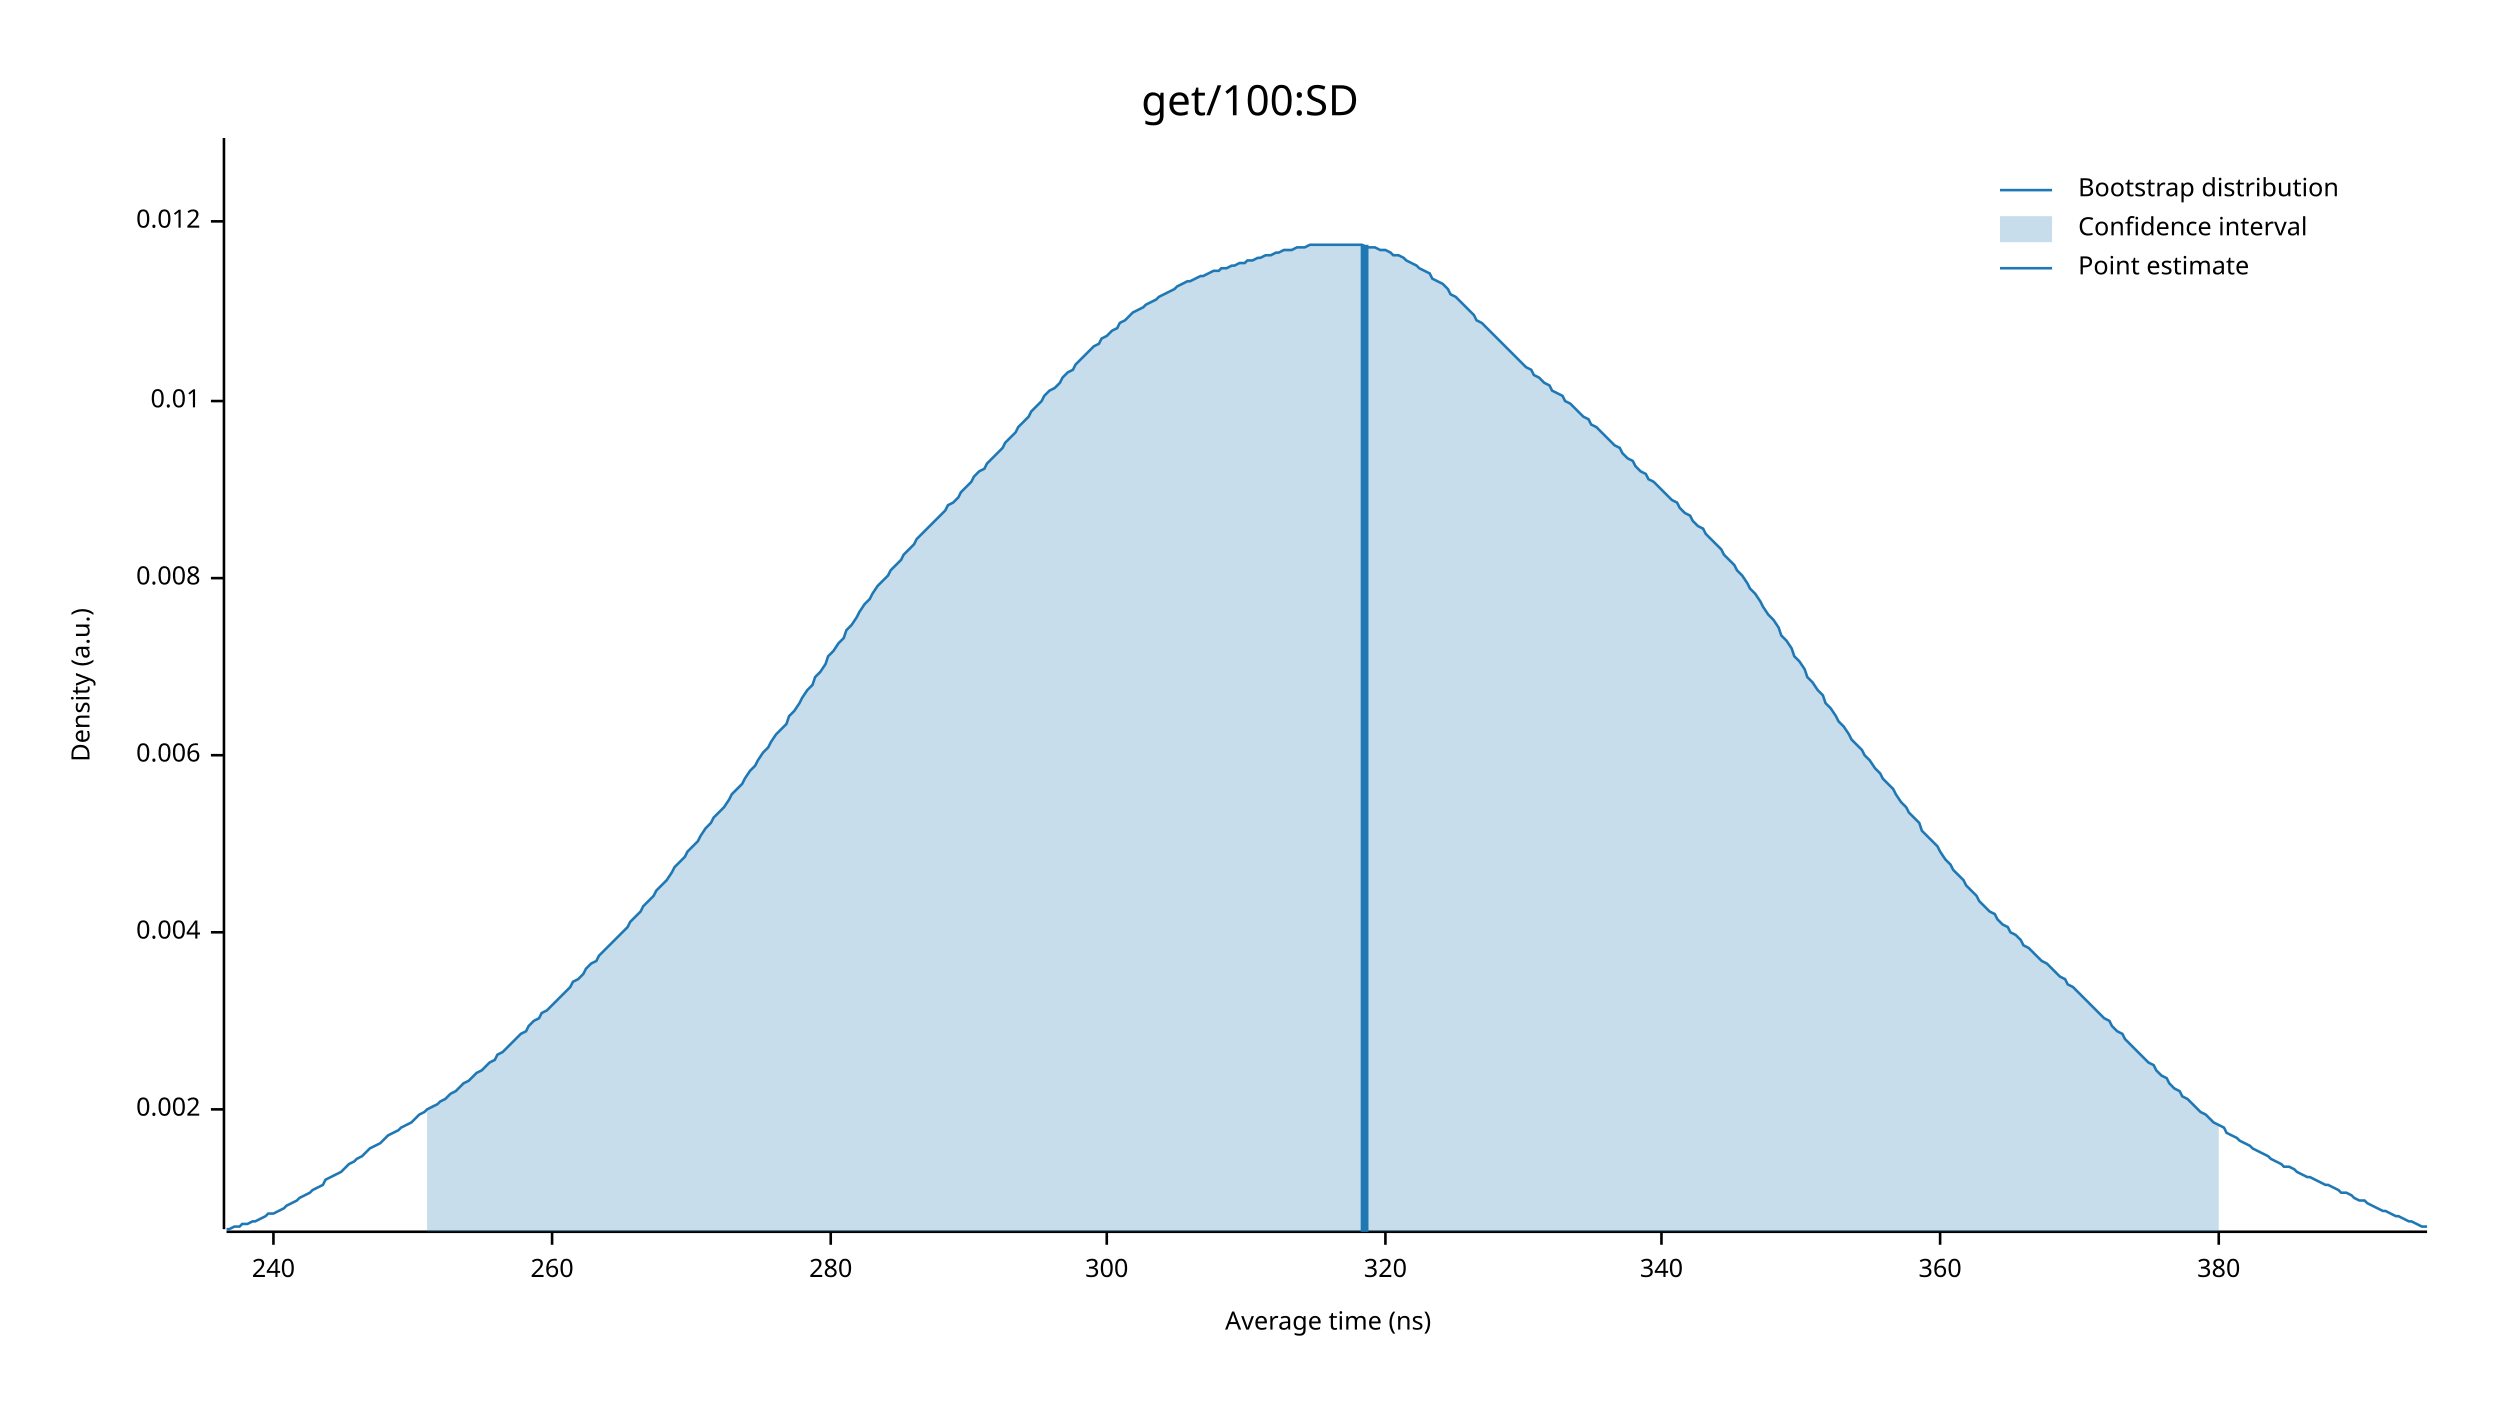
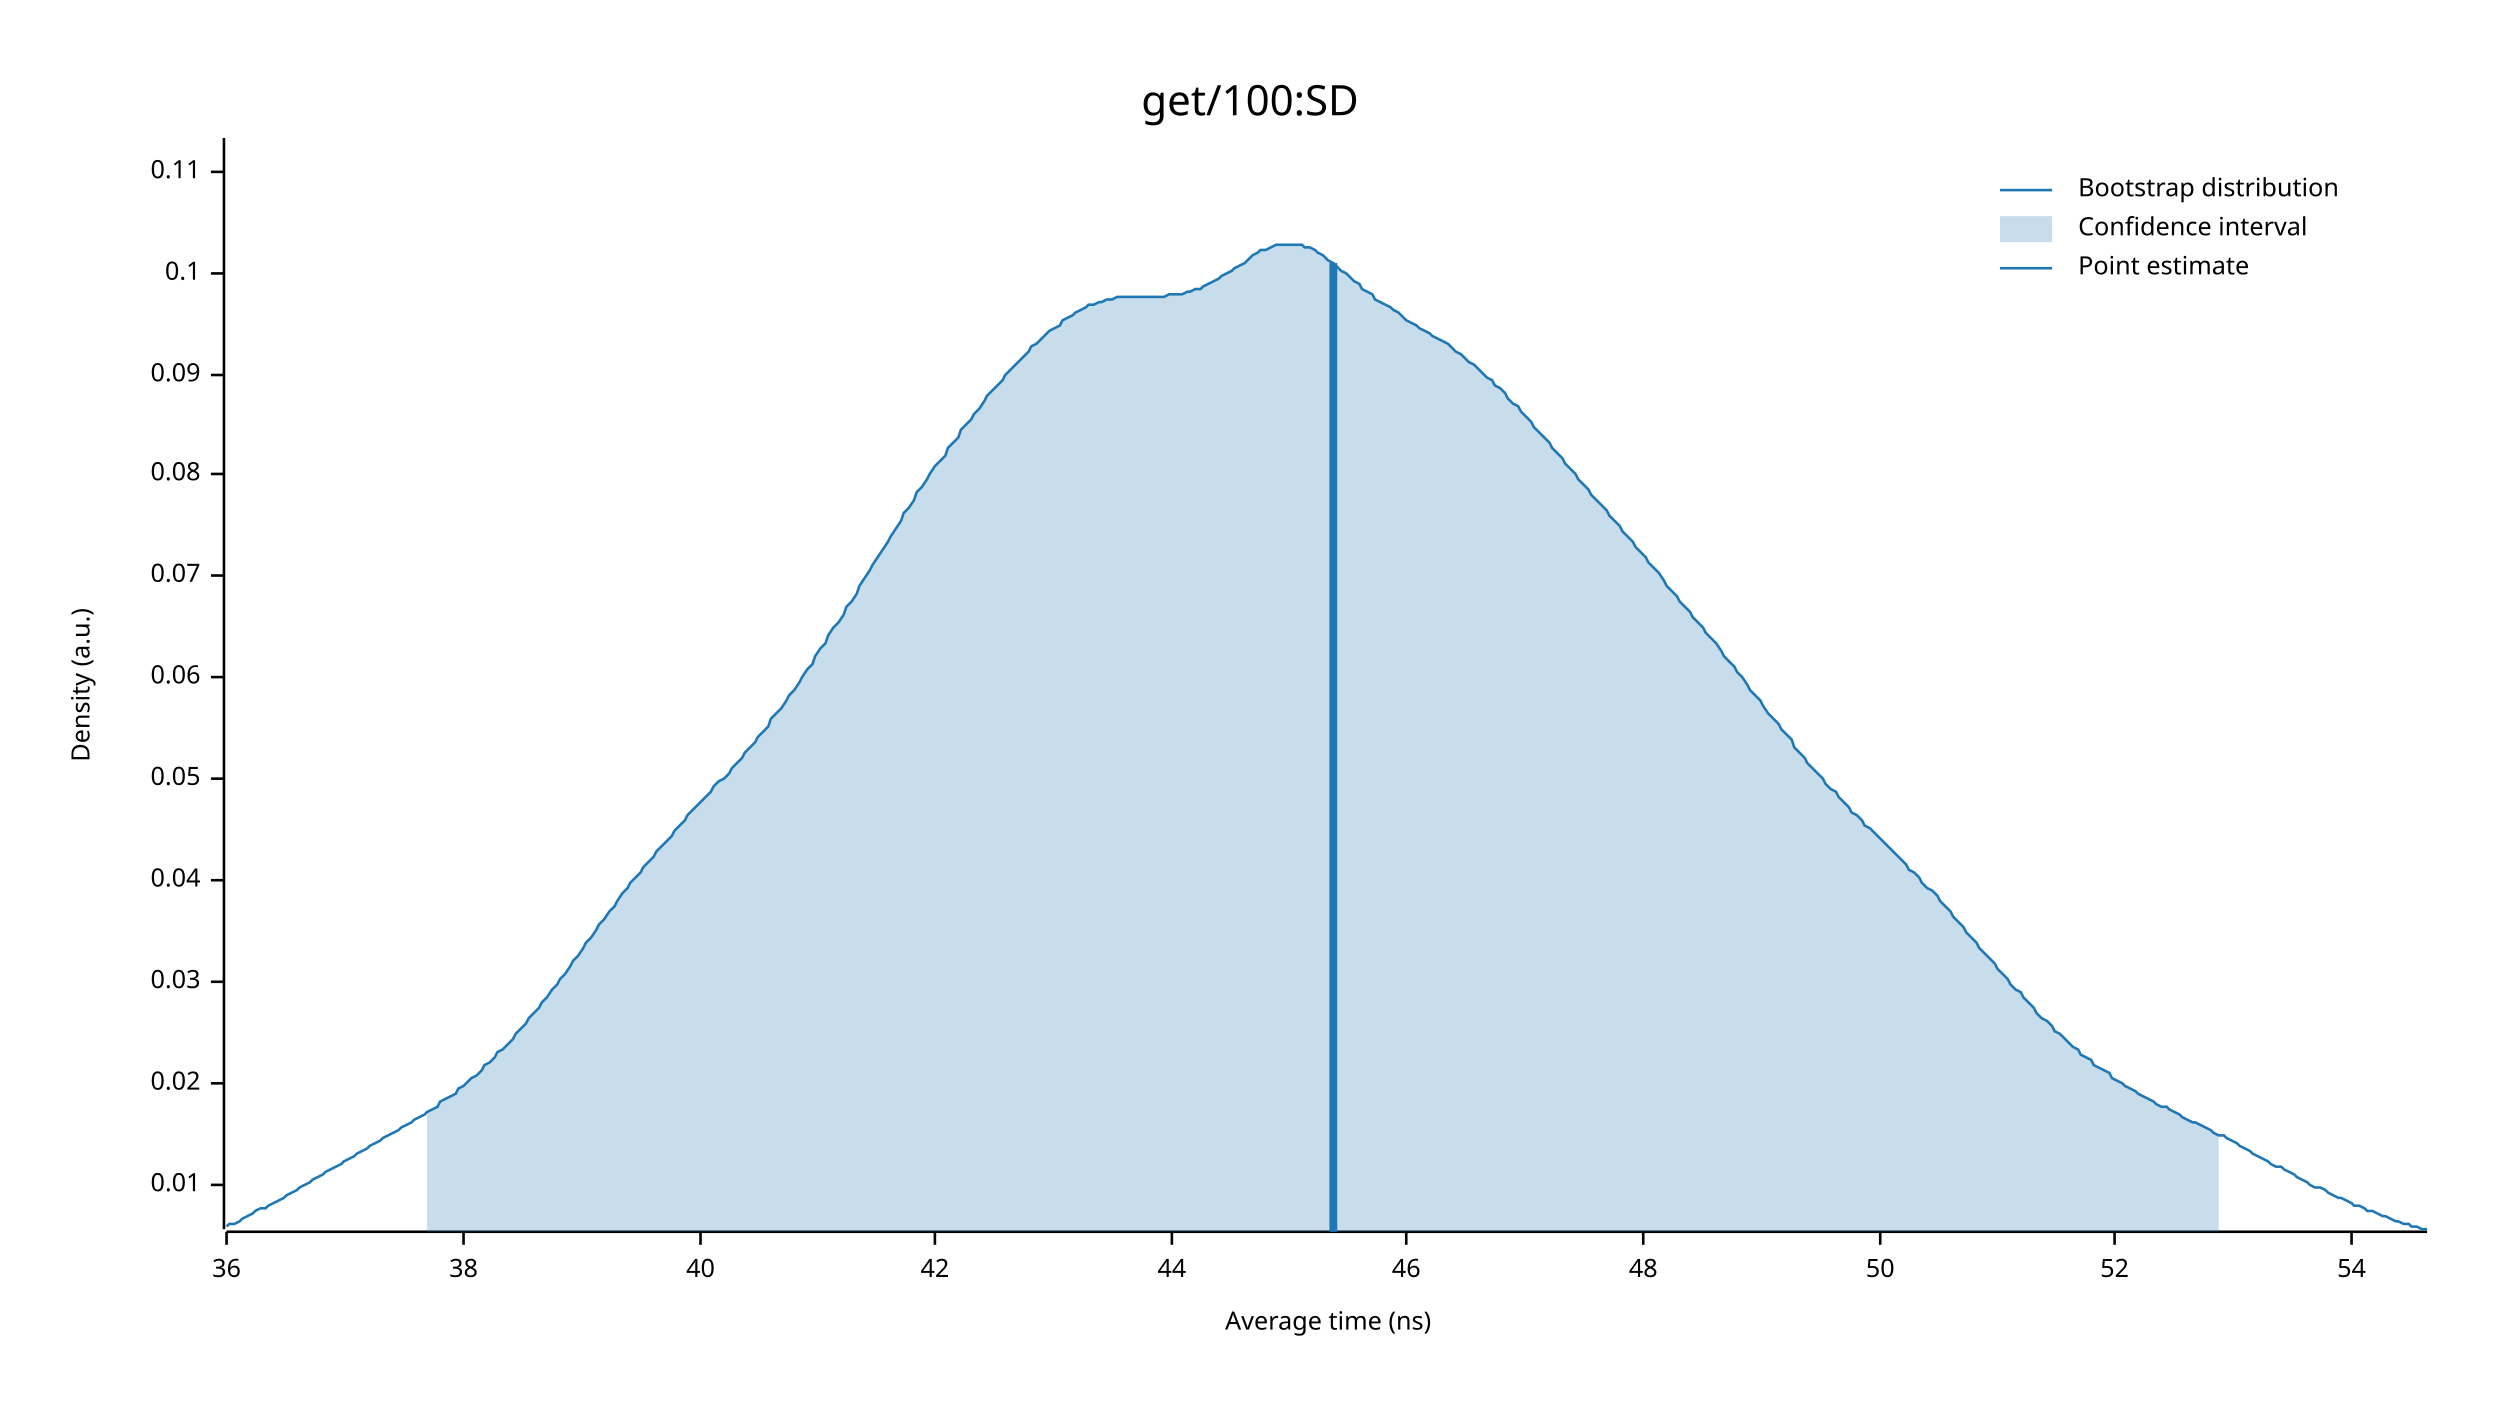
<svg xmlns="http://www.w3.org/2000/svg" width="960" height="540" viewBox="0 0 960 540">
  <text x="480" y="32" dy="0.76em" text-anchor="middle" font-family="sans-serif" font-size="16.129" opacity="1" fill="#000000">
get/100:SD
</text>
  <text x="27" y="263" dy="0.76em" text-anchor="middle" font-family="sans-serif" font-size="9.677" opacity="1" fill="#000000" transform="rotate(270, 27, 263)">
Density (a.u.)
</text>
  <text x="510" y="513" dy="-0.5ex" text-anchor="middle" font-family="sans-serif" font-size="9.677" opacity="1" fill="#000000">
Average time (ns)
</text>
  <polyline fill="none" opacity="1" stroke="#000000" stroke-width="1" points="86,53 86,472 " />
-   <text x="77" y="426" dy="0.5ex" text-anchor="end" font-family="sans-serif" font-size="9.677" opacity="1" fill="#000000">
- 0.002
- </text>
-   <polyline fill="none" opacity="1" stroke="#000000" stroke-width="1" points="81,426 86,426 " />
-   <text x="77" y="358" dy="0.5ex" text-anchor="end" font-family="sans-serif" font-size="9.677" opacity="1" fill="#000000">
- 0.004
- </text>
-   <polyline fill="none" opacity="1" stroke="#000000" stroke-width="1" points="81,358 86,358 " />
-   <text x="77" y="290" dy="0.5ex" text-anchor="end" font-family="sans-serif" font-size="9.677" opacity="1" fill="#000000">
- 0.006
- </text>
-   <polyline fill="none" opacity="1" stroke="#000000" stroke-width="1" points="81,290 86,290 " />
-   <text x="77" y="222" dy="0.5ex" text-anchor="end" font-family="sans-serif" font-size="9.677" opacity="1" fill="#000000">
- 0.008
- </text>
-   <polyline fill="none" opacity="1" stroke="#000000" stroke-width="1" points="81,222 86,222 " />
-   <text x="77" y="154" dy="0.5ex" text-anchor="end" font-family="sans-serif" font-size="9.677" opacity="1" fill="#000000">
+   <text x="77" y="455" dy="0.5ex" text-anchor="end" font-family="sans-serif" font-size="9.677" opacity="1" fill="#000000">
0.01
</text>
-   <polyline fill="none" opacity="1" stroke="#000000" stroke-width="1" points="81,154 86,154 " />
-   <text x="77" y="85" dy="0.5ex" text-anchor="end" font-family="sans-serif" font-size="9.677" opacity="1" fill="#000000">
- 0.012
+   <polyline fill="none" opacity="1" stroke="#000000" stroke-width="1" points="81,455 86,455 " />
+   <text x="77" y="416" dy="0.5ex" text-anchor="end" font-family="sans-serif" font-size="9.677" opacity="1" fill="#000000">
+ 0.02
</text>
-   <polyline fill="none" opacity="1" stroke="#000000" stroke-width="1" points="81,85 86,85 " />
+   <polyline fill="none" opacity="1" stroke="#000000" stroke-width="1" points="81,416 86,416 " />
+   <text x="77" y="377" dy="0.5ex" text-anchor="end" font-family="sans-serif" font-size="9.677" opacity="1" fill="#000000">
+ 0.03
+ </text>
+   <polyline fill="none" opacity="1" stroke="#000000" stroke-width="1" points="81,377 86,377 " />
+   <text x="77" y="338" dy="0.5ex" text-anchor="end" font-family="sans-serif" font-size="9.677" opacity="1" fill="#000000">
+ 0.04
+ </text>
+   <polyline fill="none" opacity="1" stroke="#000000" stroke-width="1" points="81,338 86,338 " />
+   <text x="77" y="299" dy="0.5ex" text-anchor="end" font-family="sans-serif" font-size="9.677" opacity="1" fill="#000000">
+ 0.05
+ </text>
+   <polyline fill="none" opacity="1" stroke="#000000" stroke-width="1" points="81,299 86,299 " />
+   <text x="77" y="260" dy="0.5ex" text-anchor="end" font-family="sans-serif" font-size="9.677" opacity="1" fill="#000000">
+ 0.06
+ </text>
+   <polyline fill="none" opacity="1" stroke="#000000" stroke-width="1" points="81,260 86,260 " />
+   <text x="77" y="221" dy="0.5ex" text-anchor="end" font-family="sans-serif" font-size="9.677" opacity="1" fill="#000000">
+ 0.07
+ </text>
+   <polyline fill="none" opacity="1" stroke="#000000" stroke-width="1" points="81,221 86,221 " />
+   <text x="77" y="182" dy="0.5ex" text-anchor="end" font-family="sans-serif" font-size="9.677" opacity="1" fill="#000000">
+ 0.08
+ </text>
+   <polyline fill="none" opacity="1" stroke="#000000" stroke-width="1" points="81,182 86,182 " />
+   <text x="77" y="144" dy="0.5ex" text-anchor="end" font-family="sans-serif" font-size="9.677" opacity="1" fill="#000000">
+ 0.09
+ </text>
+   <polyline fill="none" opacity="1" stroke="#000000" stroke-width="1" points="81,144 86,144 " />
+   <text x="77" y="105" dy="0.5ex" text-anchor="end" font-family="sans-serif" font-size="9.677" opacity="1" fill="#000000">
+ 0.1
+ </text>
+   <polyline fill="none" opacity="1" stroke="#000000" stroke-width="1" points="81,105 86,105 " />
+   <text x="77" y="66" dy="0.5ex" text-anchor="end" font-family="sans-serif" font-size="9.677" opacity="1" fill="#000000">
+ 0.11
+ </text>
+   <polyline fill="none" opacity="1" stroke="#000000" stroke-width="1" points="81,66 86,66 " />
  <polyline fill="none" opacity="1" stroke="#000000" stroke-width="1" points="87,473 932,473 " />
-   <text x="105" y="483" dy="0.76em" text-anchor="middle" font-family="sans-serif" font-size="9.677" opacity="1" fill="#000000">
- 240
+   <text x="87" y="483" dy="0.76em" text-anchor="middle" font-family="sans-serif" font-size="9.677" opacity="1" fill="#000000">
+ 36
</text>
-   <polyline fill="none" opacity="1" stroke="#000000" stroke-width="1" points="105,473 105,478 " />
-   <text x="212" y="483" dy="0.76em" text-anchor="middle" font-family="sans-serif" font-size="9.677" opacity="1" fill="#000000">
- 260
+   <polyline fill="none" opacity="1" stroke="#000000" stroke-width="1" points="87,473 87,478 " />
+   <text x="178" y="483" dy="0.76em" text-anchor="middle" font-family="sans-serif" font-size="9.677" opacity="1" fill="#000000">
+ 38
</text>
-   <polyline fill="none" opacity="1" stroke="#000000" stroke-width="1" points="212,473 212,478 " />
-   <text x="319" y="483" dy="0.76em" text-anchor="middle" font-family="sans-serif" font-size="9.677" opacity="1" fill="#000000">
- 280
+   <polyline fill="none" opacity="1" stroke="#000000" stroke-width="1" points="178,473 178,478 " />
+   <text x="269" y="483" dy="0.76em" text-anchor="middle" font-family="sans-serif" font-size="9.677" opacity="1" fill="#000000">
+ 40
</text>
-   <polyline fill="none" opacity="1" stroke="#000000" stroke-width="1" points="319,473 319,478 " />
-   <text x="425" y="483" dy="0.76em" text-anchor="middle" font-family="sans-serif" font-size="9.677" opacity="1" fill="#000000">
- 300
+   <polyline fill="none" opacity="1" stroke="#000000" stroke-width="1" points="269,473 269,478 " />
+   <text x="359" y="483" dy="0.76em" text-anchor="middle" font-family="sans-serif" font-size="9.677" opacity="1" fill="#000000">
+ 42
</text>
-   <polyline fill="none" opacity="1" stroke="#000000" stroke-width="1" points="425,473 425,478 " />
-   <text x="532" y="483" dy="0.76em" text-anchor="middle" font-family="sans-serif" font-size="9.677" opacity="1" fill="#000000">
- 320
+   <polyline fill="none" opacity="1" stroke="#000000" stroke-width="1" points="359,473 359,478 " />
+   <text x="450" y="483" dy="0.76em" text-anchor="middle" font-family="sans-serif" font-size="9.677" opacity="1" fill="#000000">
+ 44
</text>
-   <polyline fill="none" opacity="1" stroke="#000000" stroke-width="1" points="532,473 532,478 " />
-   <text x="638" y="483" dy="0.76em" text-anchor="middle" font-family="sans-serif" font-size="9.677" opacity="1" fill="#000000">
- 340
+   <polyline fill="none" opacity="1" stroke="#000000" stroke-width="1" points="450,473 450,478 " />
+   <text x="540" y="483" dy="0.76em" text-anchor="middle" font-family="sans-serif" font-size="9.677" opacity="1" fill="#000000">
+ 46
</text>
-   <polyline fill="none" opacity="1" stroke="#000000" stroke-width="1" points="638,473 638,478 " />
-   <text x="745" y="483" dy="0.76em" text-anchor="middle" font-family="sans-serif" font-size="9.677" opacity="1" fill="#000000">
- 360
+   <polyline fill="none" opacity="1" stroke="#000000" stroke-width="1" points="540,473 540,478 " />
+   <text x="631" y="483" dy="0.76em" text-anchor="middle" font-family="sans-serif" font-size="9.677" opacity="1" fill="#000000">
+ 48
</text>
-   <polyline fill="none" opacity="1" stroke="#000000" stroke-width="1" points="745,473 745,478 " />
-   <text x="852" y="483" dy="0.76em" text-anchor="middle" font-family="sans-serif" font-size="9.677" opacity="1" fill="#000000">
- 380
+   <polyline fill="none" opacity="1" stroke="#000000" stroke-width="1" points="631,473 631,478 " />
+   <text x="722" y="483" dy="0.76em" text-anchor="middle" font-family="sans-serif" font-size="9.677" opacity="1" fill="#000000">
+ 50
</text>
-   <polyline fill="none" opacity="1" stroke="#000000" stroke-width="1" points="852,473 852,478 " />
-   <polyline fill="none" opacity="1" stroke="#1F78B4" stroke-width="1" points="87,472 88,472 90,471 92,471 93,470 95,470 97,469 98,469 100,468 102,467 103,466 105,466 107,465 109,464 110,463 112,462 114,461 115,460 117,459 119,458 120,457 122,456 124,455 125,453 127,452 129,451 131,450 132,449 134,447 136,446 137,445 139,444 141,442 142,441 144,440 146,439 147,438 149,436 151,435 153,434 154,433 156,432 158,431 159,430 161,428 163,427 164,426 166,425 168,424 169,423 171,422 173,420 175,419 176,418 178,416 180,415 181,414 183,412 185,411 186,410 188,408 190,407 191,405 193,404 195,402 197,400 198,399 200,397 202,396 203,394 205,392 207,391 208,389 210,388 212,386 214,384 215,383 217,381 219,379 220,377 222,376 224,374 225,372 227,370 229,369 230,367 232,365 234,363 236,361 237,360 239,358 241,356 242,354 244,352 246,350 247,348 249,346 251,344 252,342 254,340 256,338 258,335 259,333 261,331 263,329 264,327 266,325 268,323 269,321 271,318 273,316 274,314 276,312 278,310 280,307 281,305 283,303 285,301 286,299 288,296 290,294 291,292 293,289 295,287 296,285 298,282 300,280 302,278 303,275 305,273 307,270 308,268 310,265 312,263 313,260 315,258 317,255 318,252 320,250 322,247 324,245 325,242 327,240 329,237 330,235 332,232 334,230 335,228 337,225 339,223 341,221 342,219 344,217 346,215 347,213 349,211 351,209 352,207 354,205 356,203 357,202 359,200 361,198 363,196 364,194 366,193 368,191 369,189 371,187 373,185 374,183 376,181 378,180 379,178 381,176 383,174 385,172 386,170 388,168 390,166 391,164 393,162 395,160 396,158 398,156 400,154 401,152 403,150 405,149 407,147 408,145 410,143 412,142 413,140 415,138 417,136 418,135 420,133 422,132 423,130 425,129 427,127 429,126 430,124 432,123 434,121 435,120 437,119 439,118 440,117 442,116 444,115 445,114 447,113 449,112 451,111 452,110 454,109 456,108 457,108 459,107 461,106 462,106 464,105 466,104 468,104 469,103 471,103 473,102 474,102 476,101 478,101 479,100 481,100 483,99 484,99 486,98 488,98 490,97 491,97 493,96 495,96 496,96 498,95 500,95 501,95 503,94 505,94 506,94 508,94 510,94 512,94 513,94 515,94 517,94 518,94 520,94 522,94 523,94 525,95 527,95 528,95 530,96 532,96 534,97 535,98 537,98 539,99 540,100 542,101 544,102 545,103 547,104 549,105 550,107 552,108 554,109 556,111 557,113 559,114 561,116 562,117 564,119 566,121 567,123 569,124 571,126 573,128 574,129 576,131 578,133 579,134 581,136 583,138 584,139 586,141 588,142 589,144 591,145 593,147 595,148 596,150 598,151 600,152 601,154 603,155 605,157 606,158 608,160 610,161 611,163 613,164 615,166 617,168 618,169 620,171 622,172 623,174 625,176 627,177 628,179 630,181 632,182 633,184 635,185 637,187 639,189 640,190 642,192 644,193 645,195 647,197 649,198 650,200 652,202 654,203 655,205 657,207 659,209 661,211 662,213 664,215 666,217 667,219 669,221 671,224 672,226 674,228 676,231 677,233 679,236 681,238 683,241 684,244 686,246 688,249 689,252 691,254 693,257 694,260 696,262 698,265 700,267 701,270 703,272 705,275 706,277 708,279 710,282 711,284 713,286 715,288 716,290 718,292 720,295 722,297 723,299 725,301 727,303 728,305 730,308 732,310 733,312 735,314 737,316 738,319 740,321 742,323 744,325 745,327 747,330 749,332 750,334 752,336 754,338 755,340 757,342 759,344 760,346 762,348 764,350 766,351 767,353 769,355 771,356 772,358 774,359 776,361 777,363 779,364 781,366 782,367 784,369 786,370 788,372 789,373 791,375 793,376 794,378 796,379 798,381 799,382 801,384 803,386 804,387 806,389 808,391 810,392 811,394 813,396 815,397 816,399 818,401 820,403 821,404 823,406 825,408 827,409 828,411 830,413 832,414 833,416 835,418 837,419 838,421 840,422 842,424 843,425 845,427 847,428 849,430 850,431 852,432 854,433 855,435 857,436 859,437 860,438 862,439 864,440 865,441 867,442 869,443 871,444 872,445 874,446 876,447 877,448 879,448 881,449 882,450 884,451 886,452 887,452 889,453 891,454 893,455 894,455 896,456 898,457 899,458 901,458 903,459 904,460 906,461 908,461 909,462 911,463 913,464 915,465 916,465 918,466 920,467 921,467 923,468 925,469 926,469 928,470 930,471 932,471 " />
-   <polygon opacity="0.25" fill="#1F78B4" points="164,426 166,425 168,424 169,423 171,422 173,420 175,419 176,418 178,416 180,415 181,414 183,412 185,411 186,410 188,408 190,407 191,405 193,404 195,402 197,400 198,399 200,397 202,396 203,394 205,392 207,391 208,389 210,388 212,386 214,384 215,383 217,381 219,379 220,377 222,376 224,374 225,372 227,370 229,369 230,367 232,365 234,363 236,361 237,360 239,358 241,356 242,354 244,352 246,350 247,348 249,346 251,344 252,342 254,340 256,338 258,335 259,333 261,331 263,329 264,327 266,325 268,323 269,321 271,318 273,316 274,314 276,312 278,310 280,307 281,305 283,303 285,301 286,299 288,296 290,294 291,292 293,289 295,287 296,285 298,282 300,280 302,278 303,275 305,273 307,270 308,268 310,265 312,263 313,260 315,258 317,255 318,252 320,250 322,247 324,245 325,242 327,240 329,237 330,235 332,232 334,230 335,228 337,225 339,223 341,221 342,219 344,217 346,215 347,213 349,211 351,209 352,207 354,205 356,203 357,202 359,200 361,198 363,196 364,194 366,193 368,191 369,189 371,187 373,185 374,183 376,181 378,180 379,178 381,176 383,174 385,172 386,170 388,168 390,166 391,164 393,162 395,160 396,158 398,156 400,154 401,152 403,150 405,149 407,147 408,145 410,143 412,142 413,140 415,138 417,136 418,135 420,133 422,132 423,130 425,129 427,127 429,126 430,124 432,123 434,121 435,120 437,119 439,118 440,117 442,116 444,115 445,114 447,113 449,112 451,111 452,110 454,109 456,108 457,108 459,107 461,106 462,106 464,105 466,104 468,104 469,103 471,103 473,102 474,102 476,101 478,101 479,100 481,100 483,99 484,99 486,98 488,98 490,97 491,97 493,96 495,96 496,96 498,95 500,95 501,95 503,94 505,94 506,94 508,94 510,94 512,94 513,94 515,94 517,94 518,94 520,94 522,94 523,94 525,95 527,95 528,95 530,96 532,96 534,97 535,98 537,98 539,99 540,100 542,101 544,102 545,103 547,104 549,105 550,107 552,108 554,109 556,111 557,113 559,114 561,116 562,117 564,119 566,121 567,123 569,124 571,126 573,128 574,129 576,131 578,133 579,134 581,136 583,138 584,139 586,141 588,142 589,144 591,145 593,147 595,148 596,150 598,151 600,152 601,154 603,155 605,157 606,158 608,160 610,161 611,163 613,164 615,166 617,168 618,169 620,171 622,172 623,174 625,176 627,177 628,179 630,181 632,182 633,184 635,185 637,187 639,189 640,190 642,192 644,193 645,195 647,197 649,198 650,200 652,202 654,203 655,205 657,207 659,209 661,211 662,213 664,215 666,217 667,219 669,221 671,224 672,226 674,228 676,231 677,233 679,236 681,238 683,241 684,244 686,246 688,249 689,252 691,254 693,257 694,260 696,262 698,265 700,267 701,270 703,272 705,275 706,277 708,279 710,282 711,284 713,286 715,288 716,290 718,292 720,295 722,297 723,299 725,301 727,303 728,305 730,308 732,310 733,312 735,314 737,316 738,319 740,321 742,323 744,325 745,327 747,330 749,332 750,334 752,336 754,338 755,340 757,342 759,344 760,346 762,348 764,350 766,351 767,353 769,355 771,356 772,358 774,359 776,361 777,363 779,364 781,366 782,367 784,369 786,370 788,372 789,373 791,375 793,376 794,378 796,379 798,381 799,382 801,384 803,386 804,387 806,389 808,391 810,392 811,394 813,396 815,397 816,399 818,401 820,403 821,404 823,406 825,408 827,409 828,411 830,413 832,414 833,416 835,418 837,419 838,421 840,422 842,424 843,425 845,427 847,428 849,430 850,431 852,432 852,473 164,473 " />
-   <polyline fill="none" opacity="1" stroke="#1F78B4" stroke-width="3" points="524,473 524,94 " />
+   <polyline fill="none" opacity="1" stroke="#000000" stroke-width="1" points="722,473 722,478 " />
+   <text x="812" y="483" dy="0.76em" text-anchor="middle" font-family="sans-serif" font-size="9.677" opacity="1" fill="#000000">
+ 52
+ </text>
+   <polyline fill="none" opacity="1" stroke="#000000" stroke-width="1" points="812,473 812,478 " />
+   <text x="903" y="483" dy="0.76em" text-anchor="middle" font-family="sans-serif" font-size="9.677" opacity="1" fill="#000000">
+ 54
+ </text>
+   <polyline fill="none" opacity="1" stroke="#000000" stroke-width="1" points="903,473 903,478 " />
+   <polyline fill="none" opacity="1" stroke="#1F78B4" stroke-width="1" points="87,471 88,470 90,470 92,469 93,468 95,467 97,466 98,465 100,464 102,464 103,463 105,462 107,461 109,460 110,459 112,458 114,457 115,456 117,455 119,454 120,453 122,452 124,451 125,450 127,449 129,448 131,447 132,446 134,445 136,444 137,443 139,442 141,441 142,440 144,439 146,438 147,437 149,436 151,435 153,434 154,433 156,432 158,431 159,430 161,429 163,428 164,427 166,426 168,425 169,423 171,422 173,421 175,420 176,418 178,417 180,415 181,414 183,413 185,411 186,409 188,408 190,406 191,404 193,403 195,401 197,399 198,397 200,395 202,393 203,391 205,389 207,387 208,385 210,383 212,380 214,378 215,376 217,374 219,371 220,369 222,367 224,364 225,362 227,360 229,357 230,355 232,353 234,350 236,348 237,346 239,343 241,341 242,339 244,337 246,335 247,333 249,331 251,329 252,327 254,325 256,323 258,321 259,319 261,317 263,315 264,313 266,311 268,309 269,308 271,306 273,304 274,302 276,300 278,299 280,297 281,295 283,293 285,291 286,289 288,287 290,285 291,283 293,281 295,279 296,276 298,274 300,272 302,269 303,267 305,265 307,262 308,260 310,257 312,255 313,252 315,249 317,247 318,244 320,241 322,239 324,236 325,233 327,231 329,228 330,225 332,222 334,219 335,217 337,214 339,211 341,208 342,206 344,203 346,200 347,197 349,195 351,192 352,189 354,187 356,184 357,182 359,179 361,177 363,175 364,172 366,170 368,168 369,165 371,163 373,161 374,159 376,157 378,154 379,152 381,150 383,148 385,146 386,144 388,142 390,140 391,139 393,137 395,135 396,133 398,132 400,130 401,129 403,127 405,126 407,125 408,123 410,122 412,121 413,120 415,119 417,118 418,117 420,117 422,116 423,116 425,115 427,115 429,114 430,114 432,114 434,114 435,114 437,114 439,114 440,114 442,114 444,114 445,114 447,114 449,113 451,113 452,113 454,113 456,112 457,112 459,111 461,111 462,110 464,109 466,108 468,107 469,106 471,105 473,104 474,103 476,102 478,101 479,100 481,98 483,97 484,96 486,96 488,95 490,94 491,94 493,94 495,94 496,94 498,94 500,94 501,95 503,95 505,96 506,97 508,98 510,100 512,101 513,102 515,104 517,105 518,106 520,108 522,109 523,111 525,112 527,113 528,115 530,116 532,117 534,118 535,119 537,120 539,122 540,123 542,124 544,125 545,126 547,127 549,128 550,129 552,130 554,131 556,132 557,133 559,135 561,136 562,137 564,139 566,140 567,141 569,143 571,145 573,146 574,148 576,149 578,151 579,153 581,155 583,156 584,158 586,160 588,162 589,164 591,166 593,168 595,170 596,172 598,174 600,176 601,178 603,180 605,182 606,184 608,186 610,188 611,190 613,192 615,194 617,196 618,198 620,200 622,202 623,204 625,206 627,208 628,210 630,212 632,214 633,216 635,218 637,220 639,223 640,225 642,227 644,229 645,231 647,233 649,235 650,237 652,239 654,241 655,243 657,245 659,247 661,250 662,252 664,254 666,256 667,258 669,260 671,263 672,265 674,267 676,269 677,271 679,274 681,276 683,278 684,280 686,282 688,284 689,287 691,289 693,291 694,293 696,295 698,297 700,299 701,301 703,303 705,304 706,306 708,308 710,310 711,312 713,313 715,315 716,317 718,318 720,320 722,322 723,323 725,325 727,327 728,328 730,330 732,332 733,334 735,335 737,337 738,339 740,341 742,342 744,344 745,346 747,348 749,350 750,352 752,354 754,356 755,358 757,360 759,362 760,364 762,366 764,368 766,370 767,372 769,374 771,376 772,378 774,380 776,381 777,383 779,385 781,387 782,389 784,391 786,392 788,394 789,396 791,397 793,399 794,400 796,402 798,403 799,405 801,406 803,407 804,409 806,410 808,411 810,412 811,414 813,415 815,416 816,417 818,418 820,419 821,420 823,421 825,422 827,423 828,424 830,425 832,425 833,426 835,427 837,428 838,429 840,430 842,431 843,431 845,432 847,433 849,434 850,435 852,436 854,436 855,437 857,438 859,439 860,440 862,441 864,442 865,443 867,444 869,445 871,446 872,447 874,448 876,448 877,449 879,450 881,451 882,452 884,453 886,454 887,455 889,456 891,456 893,457 894,458 896,459 898,460 899,460 901,461 903,462 904,463 906,463 908,464 909,465 911,465 913,466 915,467 916,467 918,468 920,469 921,469 923,470 925,470 926,471 928,471 930,472 932,472 " />
+   <polygon opacity="0.25" fill="#1F78B4" points="164,427 166,426 168,425 169,423 171,422 173,421 175,420 176,418 178,417 180,415 181,414 183,413 185,411 186,409 188,408 190,406 191,404 193,403 195,401 197,399 198,397 200,395 202,393 203,391 205,389 207,387 208,385 210,383 212,380 214,378 215,376 217,374 219,371 220,369 222,367 224,364 225,362 227,360 229,357 230,355 232,353 234,350 236,348 237,346 239,343 241,341 242,339 244,337 246,335 247,333 249,331 251,329 252,327 254,325 256,323 258,321 259,319 261,317 263,315 264,313 266,311 268,309 269,308 271,306 273,304 274,302 276,300 278,299 280,297 281,295 283,293 285,291 286,289 288,287 290,285 291,283 293,281 295,279 296,276 298,274 300,272 302,269 303,267 305,265 307,262 308,260 310,257 312,255 313,252 315,249 317,247 318,244 320,241 322,239 324,236 325,233 327,231 329,228 330,225 332,222 334,219 335,217 337,214 339,211 341,208 342,206 344,203 346,200 347,197 349,195 351,192 352,189 354,187 356,184 357,182 359,179 361,177 363,175 364,172 366,170 368,168 369,165 371,163 373,161 374,159 376,157 378,154 379,152 381,150 383,148 385,146 386,144 388,142 390,140 391,139 393,137 395,135 396,133 398,132 400,130 401,129 403,127 405,126 407,125 408,123 410,122 412,121 413,120 415,119 417,118 418,117 420,117 422,116 423,116 425,115 427,115 429,114 430,114 432,114 434,114 435,114 437,114 439,114 440,114 442,114 444,114 445,114 447,114 449,113 451,113 452,113 454,113 456,112 457,112 459,111 461,111 462,110 464,109 466,108 468,107 469,106 471,105 473,104 474,103 476,102 478,101 479,100 481,98 483,97 484,96 486,96 488,95 490,94 491,94 493,94 495,94 496,94 498,94 500,94 501,95 503,95 505,96 506,97 508,98 510,100 512,101 513,102 515,104 517,105 518,106 520,108 522,109 523,111 525,112 527,113 528,115 530,116 532,117 534,118 535,119 537,120 539,122 540,123 542,124 544,125 545,126 547,127 549,128 550,129 552,130 554,131 556,132 557,133 559,135 561,136 562,137 564,139 566,140 567,141 569,143 571,145 573,146 574,148 576,149 578,151 579,153 581,155 583,156 584,158 586,160 588,162 589,164 591,166 593,168 595,170 596,172 598,174 600,176 601,178 603,180 605,182 606,184 608,186 610,188 611,190 613,192 615,194 617,196 618,198 620,200 622,202 623,204 625,206 627,208 628,210 630,212 632,214 633,216 635,218 637,220 639,223 640,225 642,227 644,229 645,231 647,233 649,235 650,237 652,239 654,241 655,243 657,245 659,247 661,250 662,252 664,254 666,256 667,258 669,260 671,263 672,265 674,267 676,269 677,271 679,274 681,276 683,278 684,280 686,282 688,284 689,287 691,289 693,291 694,293 696,295 698,297 700,299 701,301 703,303 705,304 706,306 708,308 710,310 711,312 713,313 715,315 716,317 718,318 720,320 722,322 723,323 725,325 727,327 728,328 730,330 732,332 733,334 735,335 737,337 738,339 740,341 742,342 744,344 745,346 747,348 749,350 750,352 752,354 754,356 755,358 757,360 759,362 760,364 762,366 764,368 766,370 767,372 769,374 771,376 772,378 774,380 776,381 777,383 779,385 781,387 782,389 784,391 786,392 788,394 789,396 791,397 793,399 794,400 796,402 798,403 799,405 801,406 803,407 804,409 806,410 808,411 810,412 811,414 813,415 815,416 816,417 818,418 820,419 821,420 823,421 825,422 827,423 828,424 830,425 832,425 833,426 835,427 837,428 838,429 840,430 842,431 843,431 845,432 847,433 849,434 850,435 852,436 852,473 164,473 " />
+   <polyline fill="none" opacity="1" stroke="#1F78B4" stroke-width="3" points="512,473 512,101 " />
  <text x="798" y="68" dy="0.76em" text-anchor="start" font-family="sans-serif" font-size="9.677" opacity="1" fill="#000000">
Bootstrap distribution
</text>
  <text x="798" y="83" dy="0.76em" text-anchor="start" font-family="sans-serif" font-size="9.677" opacity="1" fill="#000000">
Confidence interval
</text>
  <text x="798" y="98" dy="0.76em" text-anchor="start" font-family="sans-serif" font-size="9.677" opacity="1" fill="#000000">
Point estimate
</text>
  <polyline fill="none" opacity="1" stroke="#1F78B4" stroke-width="1" points="768,73 788,73 " />
  <rect x="768" y="83" width="20" height="10" opacity="0.25" fill="#1F78B4" stroke="none" />
  <polyline fill="none" opacity="1" stroke="#1F78B4" stroke-width="1" points="768,103 788,103 " />
</svg>
